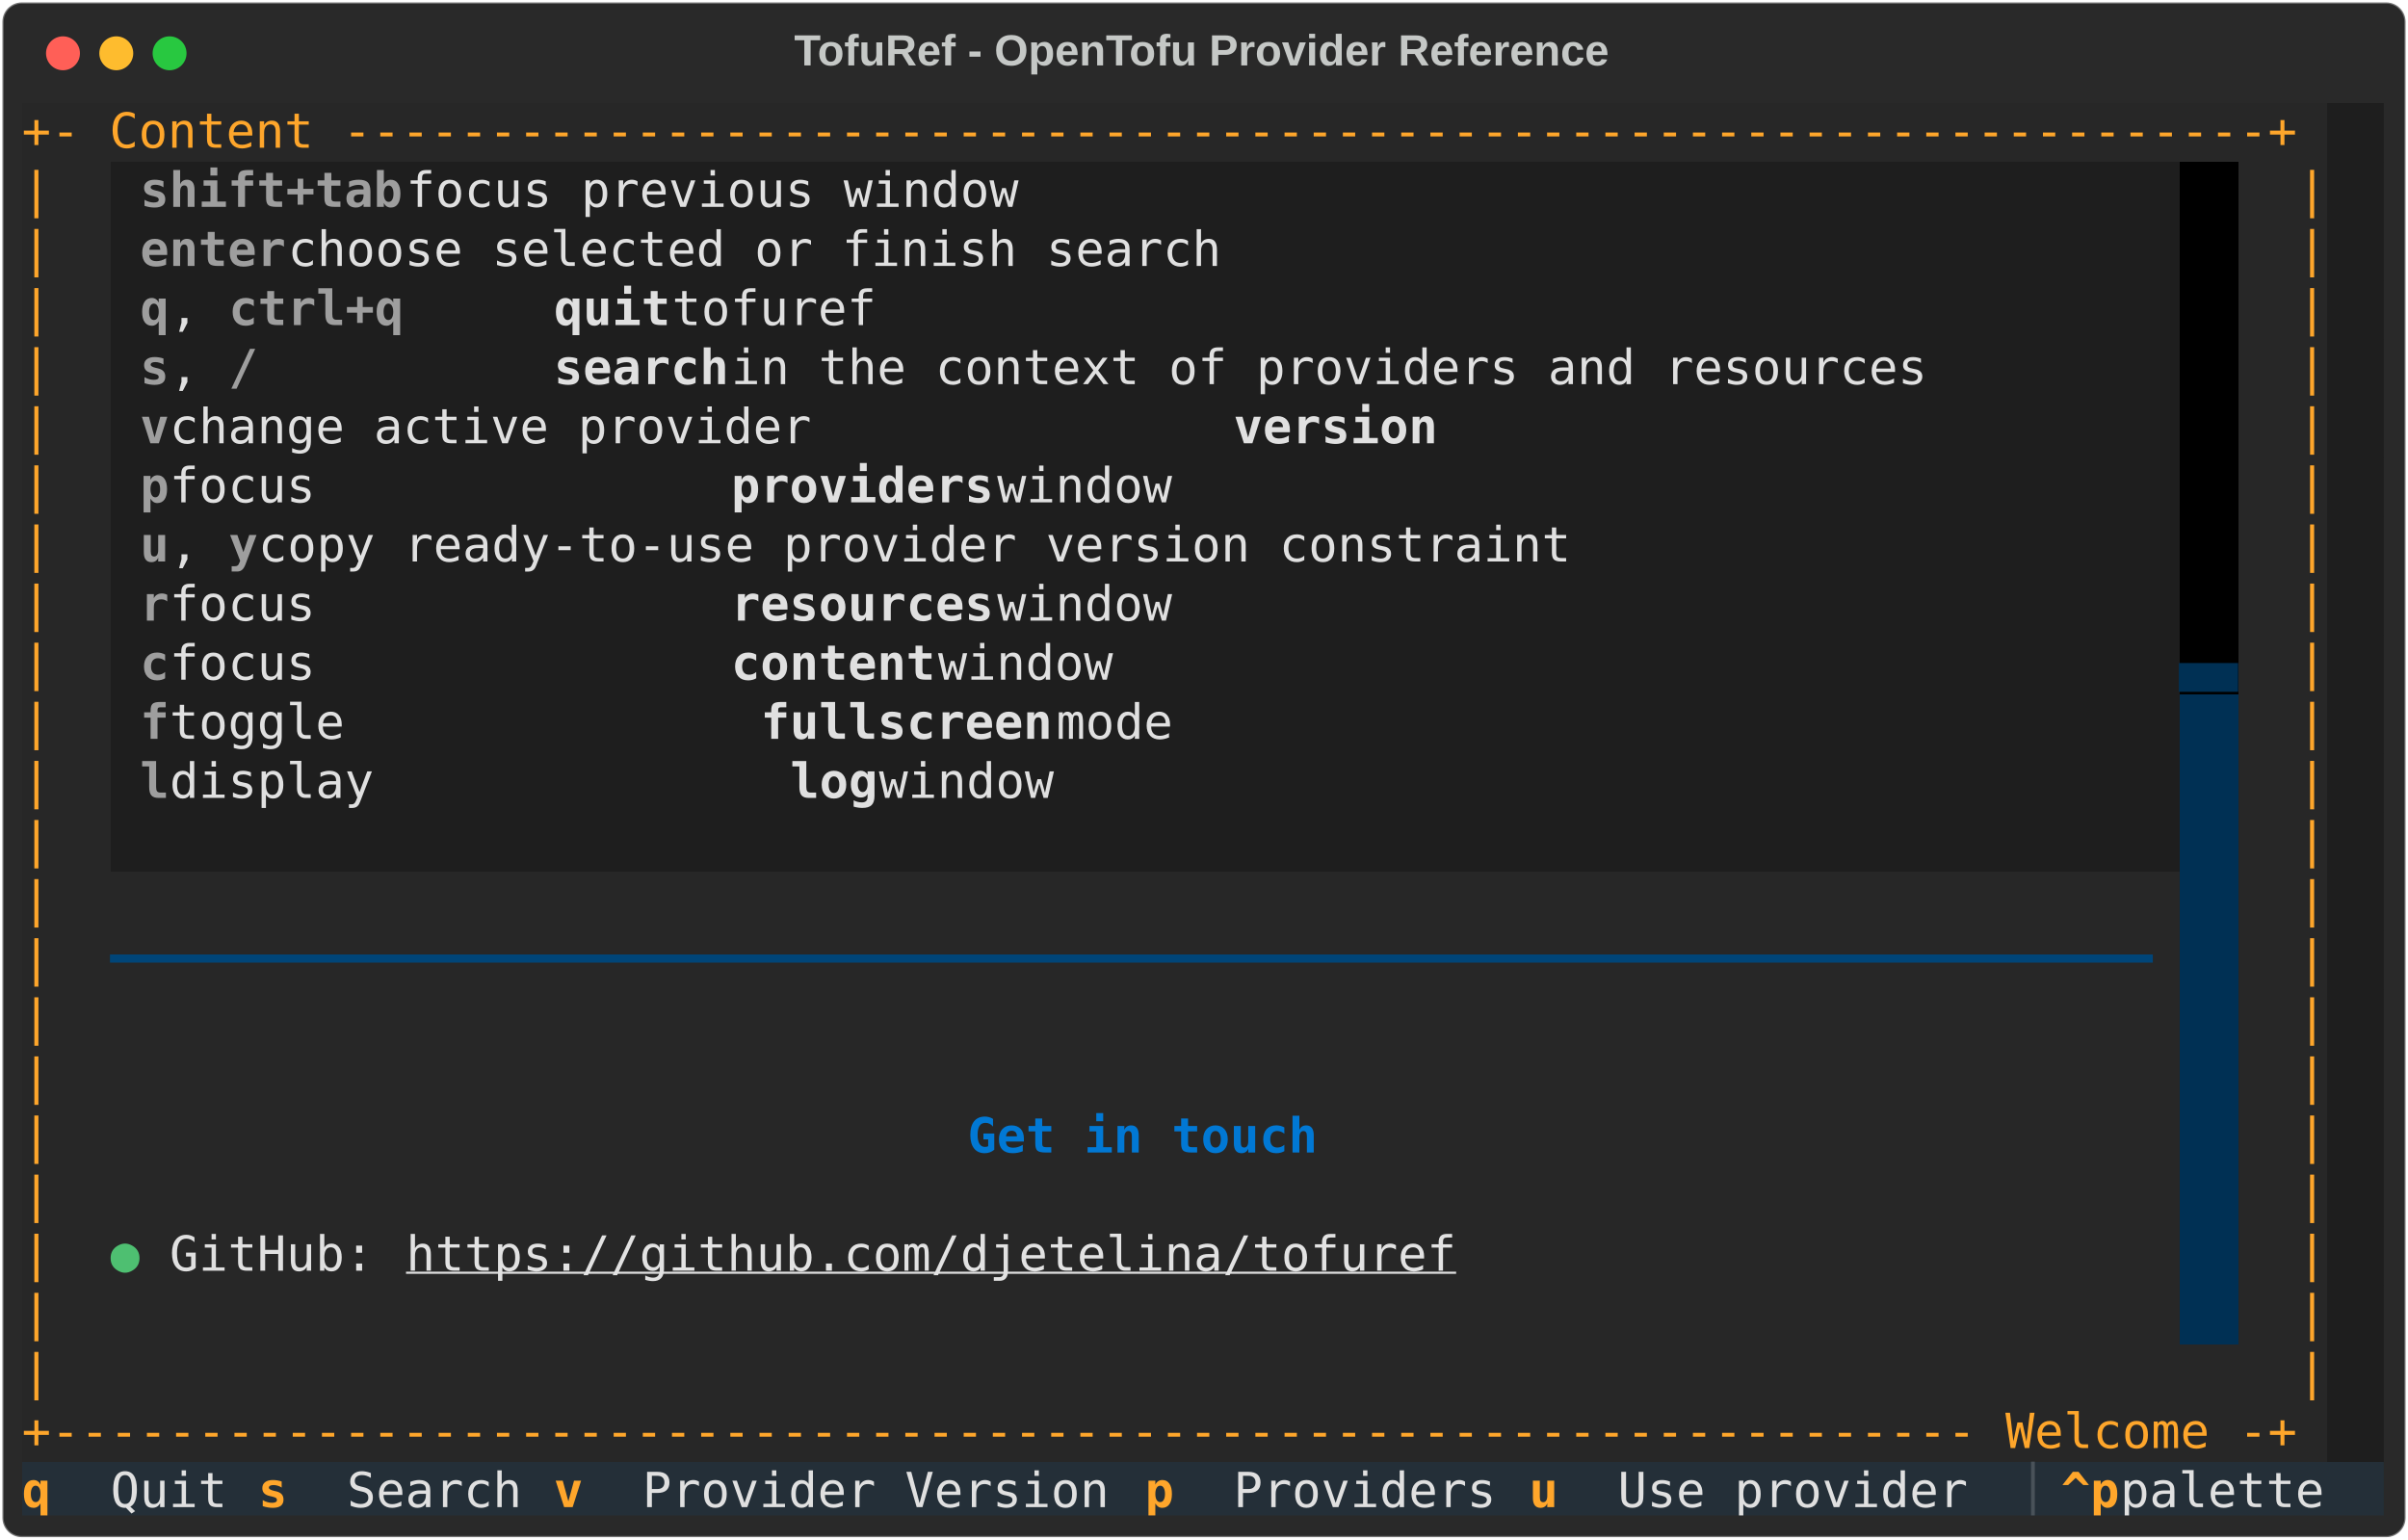
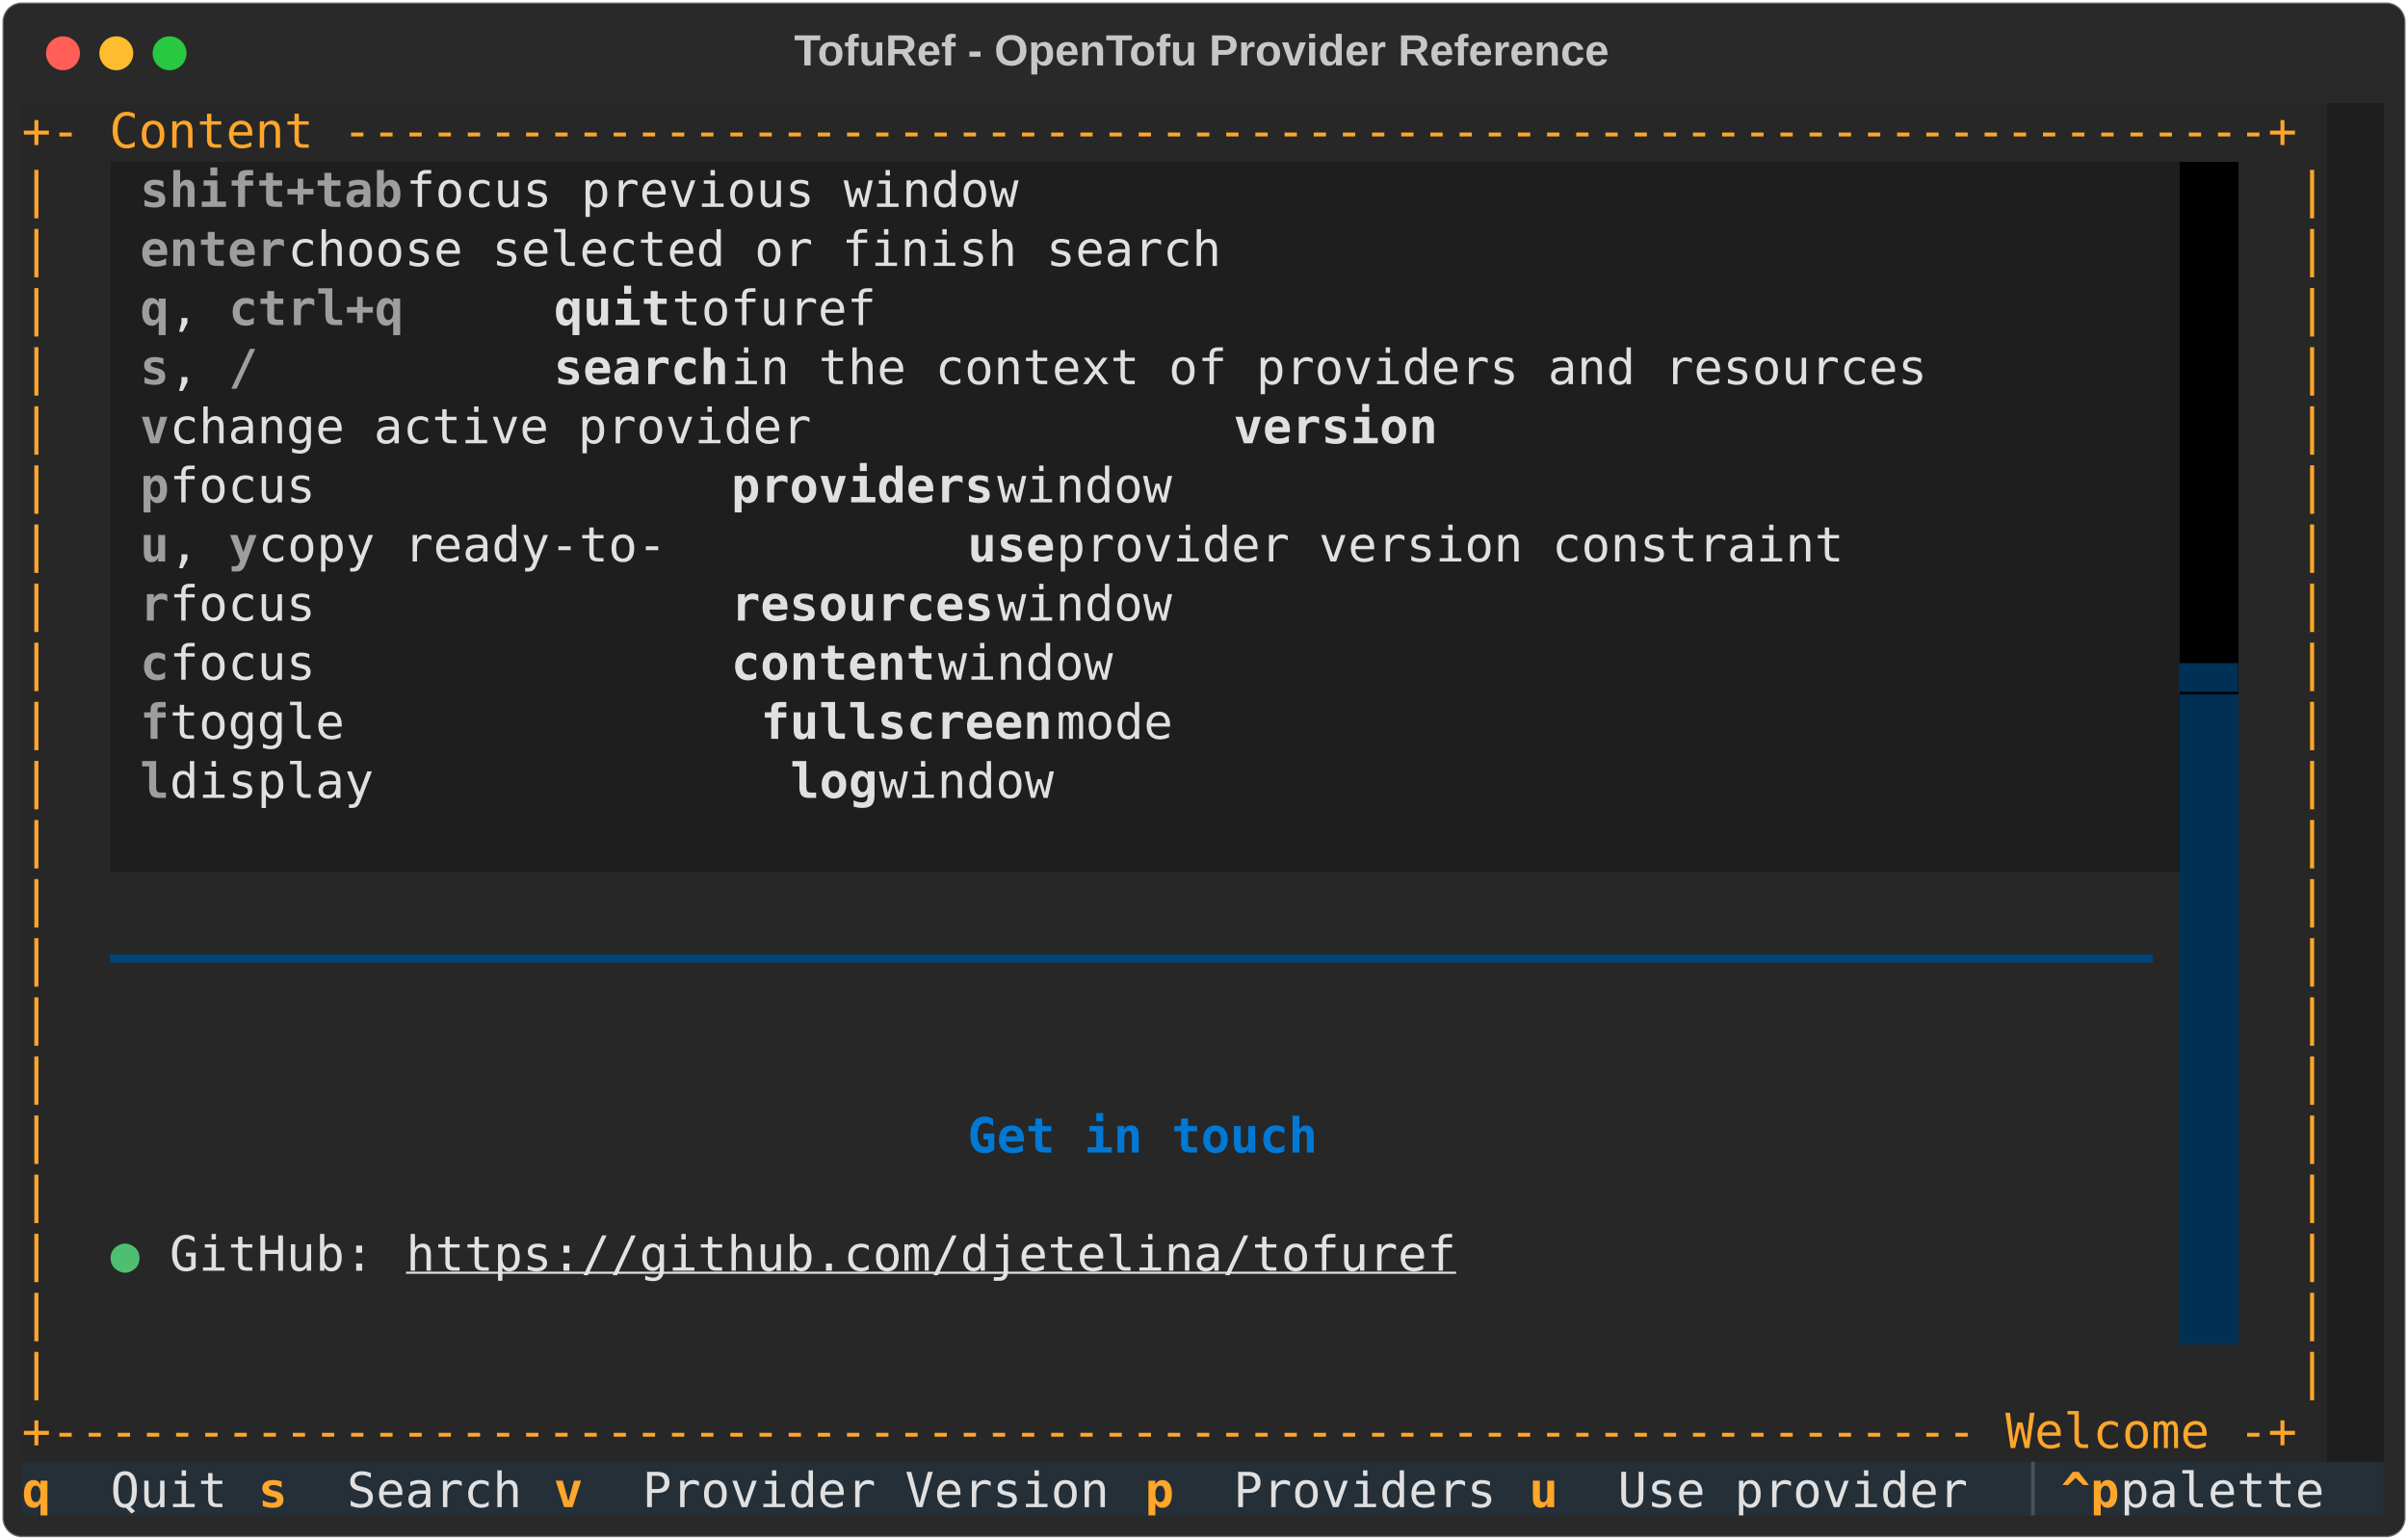
<svg xmlns="http://www.w3.org/2000/svg" class="rich-terminal" viewBox="0 0 994 635.6">
  <style>

    @font-face {
        font-family: "Fira Code";
        src: local("FiraCode-Regular"),
                url("https://cdnjs.cloudflare.com/ajax/libs/firacode/6.2.0/woff2/FiraCode-Regular.woff2") format("woff2"),
                url("https://cdnjs.cloudflare.com/ajax/libs/firacode/6.2.0/woff/FiraCode-Regular.woff") format("woff");
        font-style: normal;
        font-weight: 400;
    }
    @font-face {
        font-family: "Fira Code";
        src: local("FiraCode-Bold"),
                url("https://cdnjs.cloudflare.com/ajax/libs/firacode/6.2.0/woff2/FiraCode-Bold.woff2") format("woff2"),
                url("https://cdnjs.cloudflare.com/ajax/libs/firacode/6.2.0/woff/FiraCode-Bold.woff") format("woff");
        font-style: bold;
        font-weight: 700;
    }

    .terminal-matrix {
        font-family: Fira Code, monospace;
        font-size: 20px;
        line-height: 24.4px;
        font-variant-east-asian: full-width;
    }

    .terminal-title {
        font-size: 18px;
        font-weight: bold;
        font-family: arial;
    }

    .terminal-r1 { fill: #fea62b }
.terminal-r2 { fill: #e0e0e0 }
.terminal-r3 { fill: #c5c8c6 }
.terminal-r4 { fill: #9e9e9e;font-weight: bold }
.terminal-r5 { fill: #e0e0e0;font-weight: bold }
.terminal-r6 { fill: #003054 }
.terminal-r7 { fill: #272727 }
.terminal-r8 { fill: #004578 }
.terminal-r9 { fill: #0178d4;font-weight: bold }
.terminal-r10 { fill: #4ebf71;font-weight: bold }
.terminal-r11 { fill: #e2e2e2;text-decoration: underline; }
.terminal-r12 { fill: #ffa62b;font-weight: bold }
.terminal-r13 { fill: #495259 }
    </style>
  <defs>
    <clipPath id="terminal-clip-terminal">
      <rect x="0" y="0" width="975.0" height="584.6" />
    </clipPath>
    <clipPath id="terminal-line-0">
      <rect x="0" y="1.5" width="976" height="24.65" />
    </clipPath>
    <clipPath id="terminal-line-1">
      <rect x="0" y="25.9" width="976" height="24.65" />
    </clipPath>
    <clipPath id="terminal-line-2">
      <rect x="0" y="50.3" width="976" height="24.65" />
    </clipPath>
    <clipPath id="terminal-line-3">
      <rect x="0" y="74.7" width="976" height="24.65" />
    </clipPath>
    <clipPath id="terminal-line-4">
      <rect x="0" y="99.1" width="976" height="24.65" />
    </clipPath>
    <clipPath id="terminal-line-5">
      <rect x="0" y="123.5" width="976" height="24.65" />
    </clipPath>
    <clipPath id="terminal-line-6">
      <rect x="0" y="147.9" width="976" height="24.65" />
    </clipPath>
    <clipPath id="terminal-line-7">
      <rect x="0" y="172.3" width="976" height="24.65" />
    </clipPath>
    <clipPath id="terminal-line-8">
      <rect x="0" y="196.7" width="976" height="24.65" />
    </clipPath>
    <clipPath id="terminal-line-9">
      <rect x="0" y="221.1" width="976" height="24.65" />
    </clipPath>
    <clipPath id="terminal-line-10">
      <rect x="0" y="245.5" width="976" height="24.65" />
    </clipPath>
    <clipPath id="terminal-line-11">
      <rect x="0" y="269.9" width="976" height="24.65" />
    </clipPath>
    <clipPath id="terminal-line-12">
      <rect x="0" y="294.3" width="976" height="24.65" />
    </clipPath>
    <clipPath id="terminal-line-13">
      <rect x="0" y="318.7" width="976" height="24.65" />
    </clipPath>
    <clipPath id="terminal-line-14">
      <rect x="0" y="343.1" width="976" height="24.65" />
    </clipPath>
    <clipPath id="terminal-line-15">
      <rect x="0" y="367.5" width="976" height="24.65" />
    </clipPath>
    <clipPath id="terminal-line-16">
      <rect x="0" y="391.9" width="976" height="24.65" />
    </clipPath>
    <clipPath id="terminal-line-17">
      <rect x="0" y="416.3" width="976" height="24.65" />
    </clipPath>
    <clipPath id="terminal-line-18">
      <rect x="0" y="440.7" width="976" height="24.65" />
    </clipPath>
    <clipPath id="terminal-line-19">
      <rect x="0" y="465.1" width="976" height="24.65" />
    </clipPath>
    <clipPath id="terminal-line-20">
      <rect x="0" y="489.5" width="976" height="24.65" />
    </clipPath>
    <clipPath id="terminal-line-21">
      <rect x="0" y="513.9" width="976" height="24.65" />
    </clipPath>
    <clipPath id="terminal-line-22">
      <rect x="0" y="538.3" width="976" height="24.65" />
    </clipPath>
  </defs>
  <rect fill="#292929" stroke="rgba(255,255,255,0.35)" stroke-width="1" x="1" y="1" width="992" height="633.6" rx="8" />
  <text class="terminal-title" fill="#c5c8c6" text-anchor="middle" x="496" y="27">TofuRef - OpenTofu Provider Reference</text>
  <g transform="translate(26,22)">
    <circle cx="0" cy="0" r="7" fill="#ff5f57" />
    <circle cx="22" cy="0" r="7" fill="#febc2e" />
    <circle cx="44" cy="0" r="7" fill="#28c840" />
  </g>
  <g transform="translate(9, 41)" clip-path="url(#terminal-clip-terminal)">
    <rect fill="#272727" x="0" y="1.5" width="951.6" height="24.65" shape-rendering="crispEdges" />
    <rect fill="#1e1e1e" x="951.6" y="1.5" width="24.4" height="24.65" shape-rendering="crispEdges" />
    <rect fill="#272727" x="0" y="25.9" width="12.2" height="24.65" shape-rendering="crispEdges" />
    <rect fill="#272727" x="12.2" y="25.9" width="24.4" height="24.65" shape-rendering="crispEdges" />
    <rect fill="#1e1e1e" x="36.6" y="25.9" width="12.2" height="24.65" shape-rendering="crispEdges" />
    <rect fill="#1e1e1e" x="48.8" y="25.9" width="109.8" height="24.65" shape-rendering="crispEdges" />
    <rect fill="#1e1e1e" x="158.6" y="25.9" width="732" height="24.65" shape-rendering="crispEdges" />
    <rect fill="#000000" x="890.6" y="25.9" width="24.4" height="24.65" shape-rendering="crispEdges" />
    <rect fill="#272727" x="915" y="25.9" width="24.4" height="24.65" shape-rendering="crispEdges" />
    <rect fill="#272727" x="939.4" y="25.9" width="12.2" height="24.65" shape-rendering="crispEdges" />
    <rect fill="#1e1e1e" x="951.6" y="25.9" width="24.4" height="24.65" shape-rendering="crispEdges" />
    <rect fill="#272727" x="0" y="50.3" width="12.2" height="24.65" shape-rendering="crispEdges" />
    <rect fill="#272727" x="12.2" y="50.3" width="24.4" height="24.65" shape-rendering="crispEdges" />
    <rect fill="#1e1e1e" x="36.6" y="50.3" width="12.2" height="24.65" shape-rendering="crispEdges" />
    <rect fill="#1e1e1e" x="48.8" y="50.3" width="61" height="24.65" shape-rendering="crispEdges" />
    <rect fill="#1e1e1e" x="109.8" y="50.3" width="780.8" height="24.65" shape-rendering="crispEdges" />
    <rect fill="#000000" x="890.6" y="50.3" width="24.4" height="24.65" shape-rendering="crispEdges" />
    <rect fill="#272727" x="915" y="50.3" width="24.4" height="24.65" shape-rendering="crispEdges" />
    <rect fill="#272727" x="939.4" y="50.3" width="12.2" height="24.65" shape-rendering="crispEdges" />
    <rect fill="#1e1e1e" x="951.6" y="50.3" width="24.4" height="24.65" shape-rendering="crispEdges" />
    <rect fill="#272727" x="0" y="74.7" width="12.2" height="24.65" shape-rendering="crispEdges" />
    <rect fill="#272727" x="12.2" y="74.7" width="24.4" height="24.65" shape-rendering="crispEdges" />
    <rect fill="#1e1e1e" x="36.6" y="74.7" width="12.2" height="24.65" shape-rendering="crispEdges" />
    <rect fill="#1e1e1e" x="48.8" y="74.7" width="12.2" height="24.65" shape-rendering="crispEdges" />
    <rect fill="#1e1e1e" x="61" y="74.7" width="24.4" height="24.65" shape-rendering="crispEdges" />
    <rect fill="#1e1e1e" x="85.4" y="74.7" width="73.2" height="24.65" shape-rendering="crispEdges" />
    <rect fill="#1e1e1e" x="158.6" y="74.7" width="61" height="24.65" shape-rendering="crispEdges" />
    <rect fill="#1e1e1e" x="219.6" y="74.7" width="48.8" height="24.65" shape-rendering="crispEdges" />
    <rect fill="#1e1e1e" x="268.4" y="74.7" width="622.2" height="24.65" shape-rendering="crispEdges" />
    <rect fill="#000000" x="890.6" y="74.7" width="24.4" height="24.65" shape-rendering="crispEdges" />
    <rect fill="#272727" x="915" y="74.7" width="24.4" height="24.65" shape-rendering="crispEdges" />
    <rect fill="#272727" x="939.4" y="74.7" width="12.2" height="24.65" shape-rendering="crispEdges" />
    <rect fill="#1e1e1e" x="951.6" y="74.7" width="24.4" height="24.65" shape-rendering="crispEdges" />
    <rect fill="#272727" x="0" y="99.1" width="12.2" height="24.65" shape-rendering="crispEdges" />
    <rect fill="#272727" x="12.2" y="99.1" width="24.4" height="24.65" shape-rendering="crispEdges" />
    <rect fill="#1e1e1e" x="36.6" y="99.1" width="12.2" height="24.65" shape-rendering="crispEdges" />
    <rect fill="#1e1e1e" x="48.8" y="99.1" width="12.2" height="24.65" shape-rendering="crispEdges" />
    <rect fill="#1e1e1e" x="61" y="99.1" width="24.4" height="24.65" shape-rendering="crispEdges" />
    <rect fill="#1e1e1e" x="85.4" y="99.1" width="12.2" height="24.65" shape-rendering="crispEdges" />
    <rect fill="#1e1e1e" x="97.6" y="99.1" width="122" height="24.65" shape-rendering="crispEdges" />
    <rect fill="#1e1e1e" x="219.6" y="99.1" width="73.2" height="24.65" shape-rendering="crispEdges" />
    <rect fill="#1e1e1e" x="292.8" y="99.1" width="597.8" height="24.65" shape-rendering="crispEdges" />
    <rect fill="#000000" x="890.6" y="99.1" width="24.4" height="24.65" shape-rendering="crispEdges" />
    <rect fill="#272727" x="915" y="99.1" width="24.4" height="24.65" shape-rendering="crispEdges" />
    <rect fill="#272727" x="939.4" y="99.1" width="12.2" height="24.65" shape-rendering="crispEdges" />
    <rect fill="#1e1e1e" x="951.6" y="99.1" width="24.4" height="24.65" shape-rendering="crispEdges" />
    <rect fill="#272727" x="0" y="123.5" width="12.2" height="24.65" shape-rendering="crispEdges" />
    <rect fill="#272727" x="12.2" y="123.5" width="24.4" height="24.65" shape-rendering="crispEdges" />
    <rect fill="#1e1e1e" x="36.6" y="123.5" width="12.2" height="24.65" shape-rendering="crispEdges" />
    <rect fill="#1e1e1e" x="48.8" y="123.5" width="12.2" height="24.65" shape-rendering="crispEdges" />
    <rect fill="#1e1e1e" x="61" y="123.5" width="439.2" height="24.65" shape-rendering="crispEdges" />
    <rect fill="#1e1e1e" x="500.2" y="123.5" width="85.4" height="24.65" shape-rendering="crispEdges" />
    <rect fill="#1e1e1e" x="585.6" y="123.5" width="305" height="24.65" shape-rendering="crispEdges" />
    <rect fill="#000000" x="890.6" y="123.5" width="24.4" height="24.65" shape-rendering="crispEdges" />
    <rect fill="#272727" x="915" y="123.5" width="24.4" height="24.65" shape-rendering="crispEdges" />
    <rect fill="#272727" x="939.4" y="123.5" width="12.2" height="24.65" shape-rendering="crispEdges" />
    <rect fill="#1e1e1e" x="951.6" y="123.5" width="24.4" height="24.65" shape-rendering="crispEdges" />
    <rect fill="#272727" x="0" y="147.9" width="12.2" height="24.65" shape-rendering="crispEdges" />
    <rect fill="#272727" x="12.2" y="147.9" width="24.4" height="24.65" shape-rendering="crispEdges" />
    <rect fill="#1e1e1e" x="36.6" y="147.9" width="12.2" height="24.65" shape-rendering="crispEdges" />
    <rect fill="#1e1e1e" x="48.8" y="147.9" width="12.2" height="24.65" shape-rendering="crispEdges" />
    <rect fill="#1e1e1e" x="61" y="147.9" width="231.8" height="24.65" shape-rendering="crispEdges" />
    <rect fill="#1e1e1e" x="292.8" y="147.9" width="109.8" height="24.65" shape-rendering="crispEdges" />
    <rect fill="#1e1e1e" x="402.6" y="147.9" width="488" height="24.65" shape-rendering="crispEdges" />
    <rect fill="#000000" x="890.6" y="147.9" width="24.4" height="24.65" shape-rendering="crispEdges" />
    <rect fill="#272727" x="915" y="147.9" width="24.4" height="24.65" shape-rendering="crispEdges" />
    <rect fill="#272727" x="939.4" y="147.9" width="12.2" height="24.65" shape-rendering="crispEdges" />
    <rect fill="#1e1e1e" x="951.6" y="147.9" width="24.4" height="24.65" shape-rendering="crispEdges" />
    <rect fill="#272727" x="0" y="172.3" width="12.2" height="24.65" shape-rendering="crispEdges" />
    <rect fill="#272727" x="12.2" y="172.3" width="24.4" height="24.65" shape-rendering="crispEdges" />
    <rect fill="#1e1e1e" x="36.6" y="172.3" width="12.2" height="24.65" shape-rendering="crispEdges" />
    <rect fill="#1e1e1e" x="48.8" y="172.3" width="12.2" height="24.65" shape-rendering="crispEdges" />
    <rect fill="#1e1e1e" x="61" y="172.3" width="24.4" height="24.65" shape-rendering="crispEdges" />
    <rect fill="#1e1e1e" x="85.4" y="172.3" width="12.2" height="24.65" shape-rendering="crispEdges" />
-     <rect fill="#1e1e1e" x="97.6" y="172.3" width="793" height="24.65" shape-rendering="crispEdges" />
+     <rect fill="#1e1e1e" x="97.6" y="172.3" width="292.8" height="24.65" shape-rendering="crispEdges" />
+     <rect fill="#1e1e1e" x="390.4" y="172.3" width="36.6" height="24.65" shape-rendering="crispEdges" />
+     <rect fill="#1e1e1e" x="427" y="172.3" width="463.6" height="24.65" shape-rendering="crispEdges" />
    <rect fill="#000000" x="890.6" y="172.3" width="24.4" height="24.65" shape-rendering="crispEdges" />
    <rect fill="#272727" x="915" y="172.3" width="24.4" height="24.65" shape-rendering="crispEdges" />
    <rect fill="#272727" x="939.4" y="172.3" width="12.2" height="24.65" shape-rendering="crispEdges" />
    <rect fill="#1e1e1e" x="951.6" y="172.3" width="24.4" height="24.65" shape-rendering="crispEdges" />
    <rect fill="#272727" x="0" y="196.7" width="12.2" height="24.65" shape-rendering="crispEdges" />
    <rect fill="#272727" x="12.2" y="196.7" width="24.4" height="24.65" shape-rendering="crispEdges" />
    <rect fill="#1e1e1e" x="36.6" y="196.7" width="12.2" height="24.65" shape-rendering="crispEdges" />
    <rect fill="#1e1e1e" x="48.8" y="196.7" width="12.2" height="24.65" shape-rendering="crispEdges" />
    <rect fill="#1e1e1e" x="61" y="196.7" width="231.8" height="24.65" shape-rendering="crispEdges" />
    <rect fill="#1e1e1e" x="292.8" y="196.7" width="109.8" height="24.65" shape-rendering="crispEdges" />
    <rect fill="#1e1e1e" x="402.6" y="196.7" width="488" height="24.65" shape-rendering="crispEdges" />
    <rect fill="#000000" x="890.6" y="196.7" width="24.4" height="24.65" shape-rendering="crispEdges" />
    <rect fill="#272727" x="915" y="196.7" width="24.4" height="24.65" shape-rendering="crispEdges" />
    <rect fill="#272727" x="939.4" y="196.7" width="12.2" height="24.65" shape-rendering="crispEdges" />
    <rect fill="#1e1e1e" x="951.6" y="196.7" width="24.4" height="24.65" shape-rendering="crispEdges" />
    <rect fill="#272727" x="0" y="221.1" width="12.2" height="24.65" shape-rendering="crispEdges" />
    <rect fill="#272727" x="12.2" y="221.1" width="24.4" height="24.65" shape-rendering="crispEdges" />
    <rect fill="#1e1e1e" x="36.6" y="221.1" width="12.2" height="24.65" shape-rendering="crispEdges" />
    <rect fill="#1e1e1e" x="48.8" y="221.1" width="12.2" height="24.65" shape-rendering="crispEdges" />
    <rect fill="#1e1e1e" x="61" y="221.1" width="231.8" height="24.65" shape-rendering="crispEdges" />
    <rect fill="#1e1e1e" x="292.8" y="221.1" width="85.4" height="24.65" shape-rendering="crispEdges" />
    <rect fill="#1e1e1e" x="378.2" y="221.1" width="512.4" height="24.65" shape-rendering="crispEdges" />
    <rect fill="#000000" x="890.6" y="221.1" width="24.4" height="24.65" shape-rendering="crispEdges" />
    <rect fill="#272727" x="915" y="221.1" width="24.4" height="24.65" shape-rendering="crispEdges" />
    <rect fill="#272727" x="939.4" y="221.1" width="12.2" height="24.65" shape-rendering="crispEdges" />
    <rect fill="#1e1e1e" x="951.6" y="221.1" width="24.4" height="24.65" shape-rendering="crispEdges" />
    <rect fill="#272727" x="0" y="245.5" width="12.2" height="24.65" shape-rendering="crispEdges" />
    <rect fill="#272727" x="12.2" y="245.5" width="24.4" height="24.65" shape-rendering="crispEdges" />
    <rect fill="#1e1e1e" x="36.6" y="245.5" width="12.2" height="24.65" shape-rendering="crispEdges" />
    <rect fill="#1e1e1e" x="48.8" y="245.5" width="12.2" height="24.65" shape-rendering="crispEdges" />
    <rect fill="#1e1e1e" x="61" y="245.5" width="244" height="24.65" shape-rendering="crispEdges" />
    <rect fill="#1e1e1e" x="305" y="245.5" width="122" height="24.65" shape-rendering="crispEdges" />
    <rect fill="#1e1e1e" x="427" y="245.5" width="463.6" height="24.65" shape-rendering="crispEdges" />
    <rect fill="#003054" x="890.6" y="245.5" width="24.4" height="24.65" shape-rendering="crispEdges" />
    <rect fill="#272727" x="915" y="245.5" width="24.4" height="24.65" shape-rendering="crispEdges" />
    <rect fill="#272727" x="939.4" y="245.5" width="12.2" height="24.65" shape-rendering="crispEdges" />
    <rect fill="#1e1e1e" x="951.6" y="245.5" width="24.4" height="24.65" shape-rendering="crispEdges" />
    <rect fill="#272727" x="0" y="269.9" width="12.2" height="24.65" shape-rendering="crispEdges" />
    <rect fill="#272727" x="12.2" y="269.9" width="24.4" height="24.65" shape-rendering="crispEdges" />
    <rect fill="#1e1e1e" x="36.6" y="269.9" width="12.2" height="24.65" shape-rendering="crispEdges" />
    <rect fill="#1e1e1e" x="48.8" y="269.9" width="12.2" height="24.65" shape-rendering="crispEdges" />
    <rect fill="#1e1e1e" x="61" y="269.9" width="256.2" height="24.65" shape-rendering="crispEdges" />
    <rect fill="#1e1e1e" x="317.2" y="269.9" width="36.6" height="24.65" shape-rendering="crispEdges" />
    <rect fill="#1e1e1e" x="353.8" y="269.9" width="536.8" height="24.65" shape-rendering="crispEdges" />
    <rect fill="#003054" x="890.6" y="269.9" width="24.4" height="24.65" shape-rendering="crispEdges" />
    <rect fill="#272727" x="915" y="269.9" width="24.4" height="24.65" shape-rendering="crispEdges" />
    <rect fill="#272727" x="939.4" y="269.9" width="12.2" height="24.65" shape-rendering="crispEdges" />
    <rect fill="#1e1e1e" x="951.6" y="269.9" width="24.4" height="24.65" shape-rendering="crispEdges" />
    <rect fill="#272727" x="0" y="294.3" width="12.2" height="24.65" shape-rendering="crispEdges" />
    <rect fill="#272727" x="12.2" y="294.3" width="24.4" height="24.65" shape-rendering="crispEdges" />
    <rect fill="#1e1e1e" x="36.6" y="294.3" width="854" height="24.65" shape-rendering="crispEdges" />
    <rect fill="#003054" x="890.6" y="294.3" width="24.4" height="24.65" shape-rendering="crispEdges" />
    <rect fill="#272727" x="915" y="294.3" width="24.4" height="24.65" shape-rendering="crispEdges" />
    <rect fill="#272727" x="939.4" y="294.3" width="12.2" height="24.65" shape-rendering="crispEdges" />
    <rect fill="#1e1e1e" x="951.6" y="294.3" width="24.4" height="24.65" shape-rendering="crispEdges" />
    <rect fill="#272727" x="0" y="318.7" width="12.2" height="24.65" shape-rendering="crispEdges" />
    <rect fill="#272727" x="12.2" y="318.7" width="878.4" height="24.65" shape-rendering="crispEdges" />
    <rect fill="#003054" x="890.6" y="318.7" width="24.4" height="24.65" shape-rendering="crispEdges" />
    <rect fill="#272727" x="915" y="318.7" width="24.4" height="24.65" shape-rendering="crispEdges" />
    <rect fill="#272727" x="939.4" y="318.7" width="12.2" height="24.65" shape-rendering="crispEdges" />
    <rect fill="#1e1e1e" x="951.6" y="318.7" width="24.4" height="24.65" shape-rendering="crispEdges" />
    <rect fill="#272727" x="0" y="343.1" width="12.2" height="24.65" shape-rendering="crispEdges" />
    <rect fill="#272727" x="12.2" y="343.1" width="24.4" height="24.65" shape-rendering="crispEdges" />
    <rect fill="#272727" x="36.6" y="343.1" width="854" height="24.65" shape-rendering="crispEdges" />
    <rect fill="#003054" x="890.6" y="343.1" width="24.4" height="24.65" shape-rendering="crispEdges" />
    <rect fill="#272727" x="915" y="343.1" width="24.4" height="24.65" shape-rendering="crispEdges" />
    <rect fill="#272727" x="939.4" y="343.1" width="12.2" height="24.65" shape-rendering="crispEdges" />
    <rect fill="#1e1e1e" x="951.6" y="343.1" width="24.4" height="24.65" shape-rendering="crispEdges" />
    <rect fill="#272727" x="0" y="367.5" width="12.2" height="24.65" shape-rendering="crispEdges" />
    <rect fill="#272727" x="12.2" y="367.5" width="24.4" height="24.65" shape-rendering="crispEdges" />
    <rect fill="#272727" x="36.6" y="367.5" width="854" height="24.65" shape-rendering="crispEdges" />
    <rect fill="#003054" x="890.6" y="367.5" width="24.4" height="24.65" shape-rendering="crispEdges" />
    <rect fill="#272727" x="915" y="367.5" width="24.4" height="24.65" shape-rendering="crispEdges" />
    <rect fill="#272727" x="939.4" y="367.5" width="12.2" height="24.65" shape-rendering="crispEdges" />
    <rect fill="#1e1e1e" x="951.6" y="367.5" width="24.4" height="24.65" shape-rendering="crispEdges" />
    <rect fill="#272727" x="0" y="391.9" width="12.2" height="24.65" shape-rendering="crispEdges" />
    <rect fill="#272727" x="12.2" y="391.9" width="24.4" height="24.65" shape-rendering="crispEdges" />
    <rect fill="#272727" x="36.6" y="391.9" width="854" height="24.65" shape-rendering="crispEdges" />
    <rect fill="#003054" x="890.6" y="391.9" width="24.4" height="24.65" shape-rendering="crispEdges" />
    <rect fill="#272727" x="915" y="391.9" width="24.4" height="24.65" shape-rendering="crispEdges" />
    <rect fill="#272727" x="939.4" y="391.9" width="12.2" height="24.65" shape-rendering="crispEdges" />
    <rect fill="#1e1e1e" x="951.6" y="391.9" width="24.4" height="24.65" shape-rendering="crispEdges" />
    <rect fill="#272727" x="0" y="416.3" width="12.2" height="24.65" shape-rendering="crispEdges" />
    <rect fill="#272727" x="12.2" y="416.3" width="24.4" height="24.65" shape-rendering="crispEdges" />
    <rect fill="#272727" x="36.6" y="416.3" width="353.8" height="24.65" shape-rendering="crispEdges" />
    <rect fill="#272727" x="390.4" y="416.3" width="146.4" height="24.65" shape-rendering="crispEdges" />
    <rect fill="#272727" x="536.8" y="416.3" width="353.8" height="24.65" shape-rendering="crispEdges" />
    <rect fill="#003054" x="890.6" y="416.3" width="24.4" height="24.65" shape-rendering="crispEdges" />
    <rect fill="#272727" x="915" y="416.3" width="24.4" height="24.65" shape-rendering="crispEdges" />
    <rect fill="#272727" x="939.4" y="416.3" width="12.2" height="24.65" shape-rendering="crispEdges" />
    <rect fill="#1e1e1e" x="951.6" y="416.3" width="24.4" height="24.65" shape-rendering="crispEdges" />
    <rect fill="#272727" x="0" y="440.7" width="12.2" height="24.65" shape-rendering="crispEdges" />
    <rect fill="#272727" x="12.2" y="440.7" width="24.4" height="24.65" shape-rendering="crispEdges" />
    <rect fill="#272727" x="36.6" y="440.7" width="854" height="24.65" shape-rendering="crispEdges" />
    <rect fill="#003054" x="890.6" y="440.7" width="24.4" height="24.65" shape-rendering="crispEdges" />
    <rect fill="#272727" x="915" y="440.7" width="24.4" height="24.65" shape-rendering="crispEdges" />
    <rect fill="#272727" x="939.4" y="440.7" width="12.2" height="24.65" shape-rendering="crispEdges" />
    <rect fill="#1e1e1e" x="951.6" y="440.7" width="24.4" height="24.65" shape-rendering="crispEdges" />
    <rect fill="#272727" x="0" y="465.1" width="12.2" height="24.65" shape-rendering="crispEdges" />
    <rect fill="#272727" x="12.2" y="465.1" width="24.4" height="24.65" shape-rendering="crispEdges" />
    <rect fill="#272727" x="36.6" y="465.1" width="24.4" height="24.65" shape-rendering="crispEdges" />
    <rect fill="#272727" x="61" y="465.1" width="97.6" height="24.65" shape-rendering="crispEdges" />
    <rect fill="#272727" x="158.6" y="465.1" width="439.2" height="24.65" shape-rendering="crispEdges" />
    <rect fill="#272727" x="597.8" y="465.1" width="292.8" height="24.65" shape-rendering="crispEdges" />
    <rect fill="#003054" x="890.6" y="465.1" width="24.4" height="24.65" shape-rendering="crispEdges" />
    <rect fill="#272727" x="915" y="465.1" width="24.4" height="24.65" shape-rendering="crispEdges" />
    <rect fill="#272727" x="939.4" y="465.1" width="12.2" height="24.65" shape-rendering="crispEdges" />
    <rect fill="#1e1e1e" x="951.6" y="465.1" width="24.4" height="24.65" shape-rendering="crispEdges" />
    <rect fill="#272727" x="0" y="489.5" width="12.2" height="24.65" shape-rendering="crispEdges" />
    <rect fill="#272727" x="12.2" y="489.5" width="24.4" height="24.65" shape-rendering="crispEdges" />
    <rect fill="#272727" x="36.6" y="489.5" width="854" height="24.65" shape-rendering="crispEdges" />
    <rect fill="#003054" x="890.6" y="489.5" width="24.4" height="24.65" shape-rendering="crispEdges" />
    <rect fill="#272727" x="915" y="489.5" width="24.4" height="24.65" shape-rendering="crispEdges" />
    <rect fill="#272727" x="939.4" y="489.5" width="12.2" height="24.65" shape-rendering="crispEdges" />
    <rect fill="#1e1e1e" x="951.6" y="489.5" width="24.4" height="24.65" shape-rendering="crispEdges" />
    <rect fill="#272727" x="0" y="513.9" width="12.2" height="24.65" shape-rendering="crispEdges" />
    <rect fill="#272727" x="12.2" y="513.9" width="927.2" height="24.65" shape-rendering="crispEdges" />
    <rect fill="#272727" x="939.4" y="513.9" width="12.2" height="24.65" shape-rendering="crispEdges" />
    <rect fill="#1e1e1e" x="951.6" y="513.9" width="24.4" height="24.65" shape-rendering="crispEdges" />
    <rect fill="#272727" x="0" y="538.3" width="951.6" height="24.65" shape-rendering="crispEdges" />
    <rect fill="#1e1e1e" x="951.6" y="538.3" width="24.4" height="24.65" shape-rendering="crispEdges" />
    <rect fill="#242f38" x="0" y="562.7" width="36.6" height="24.65" shape-rendering="crispEdges" />
    <rect fill="#242f38" x="36.6" y="562.7" width="61" height="24.65" shape-rendering="crispEdges" />
    <rect fill="#242f38" x="97.6" y="562.7" width="36.6" height="24.65" shape-rendering="crispEdges" />
    <rect fill="#242f38" x="134.2" y="562.7" width="85.4" height="24.65" shape-rendering="crispEdges" />
    <rect fill="#242f38" x="219.6" y="562.7" width="36.6" height="24.65" shape-rendering="crispEdges" />
    <rect fill="#242f38" x="256.2" y="562.7" width="207.4" height="24.65" shape-rendering="crispEdges" />
    <rect fill="#242f38" x="463.6" y="562.7" width="36.6" height="24.65" shape-rendering="crispEdges" />
    <rect fill="#242f38" x="500.2" y="562.7" width="122" height="24.65" shape-rendering="crispEdges" />
    <rect fill="#242f38" x="622.2" y="562.7" width="36.6" height="24.65" shape-rendering="crispEdges" />
    <rect fill="#242f38" x="658.8" y="562.7" width="158.6" height="24.65" shape-rendering="crispEdges" />
    <rect fill="#242f38" x="817.4" y="562.7" width="12.2" height="24.65" shape-rendering="crispEdges" />
    <rect fill="#242f38" x="829.6" y="562.7" width="12.2" height="24.65" shape-rendering="crispEdges" />
    <rect fill="#242f38" x="841.8" y="562.7" width="24.4" height="24.65" shape-rendering="crispEdges" />
    <rect fill="#242f38" x="866.2" y="562.7" width="97.6" height="24.65" shape-rendering="crispEdges" />
    <rect fill="#242f38" x="963.8" y="562.7" width="12.2" height="24.65" shape-rendering="crispEdges" />
    <g class="terminal-matrix">
      <text class="terminal-r1" x="0" y="20" textLength="951.6" clip-path="url(#terminal-line-0)">+- Content ------------------------------------------------------------------+</text>
      <text class="terminal-r3" x="976" y="20" textLength="12.2" clip-path="url(#terminal-line-0)">
</text>
      <text class="terminal-r1" x="0" y="44.4" textLength="12.2" clip-path="url(#terminal-line-1)">|</text>
      <text class="terminal-r4" x="48.8" y="44.4" textLength="109.8" clip-path="url(#terminal-line-1)">shift+tab</text>
      <text class="terminal-r2" x="158.6" y="44.4" textLength="732" clip-path="url(#terminal-line-1)">     focus previous window                                  </text>
      <text class="terminal-r1" x="939.4" y="44.4" textLength="12.2" clip-path="url(#terminal-line-1)">|</text>
      <text class="terminal-r3" x="976" y="44.4" textLength="12.2" clip-path="url(#terminal-line-1)">
</text>
      <text class="terminal-r1" x="0" y="68.8" textLength="12.2" clip-path="url(#terminal-line-2)">|</text>
      <text class="terminal-r4" x="48.8" y="68.8" textLength="61" clip-path="url(#terminal-line-2)">enter</text>
      <text class="terminal-r2" x="109.8" y="68.8" textLength="780.8" clip-path="url(#terminal-line-2)">         choose selected or finish search                       </text>
      <text class="terminal-r1" x="939.4" y="68.8" textLength="12.2" clip-path="url(#terminal-line-2)">|</text>
      <text class="terminal-r3" x="976" y="68.8" textLength="12.2" clip-path="url(#terminal-line-2)">
</text>
      <text class="terminal-r1" x="0" y="93.2" textLength="12.2" clip-path="url(#terminal-line-3)">|</text>
      <text class="terminal-r4" x="48.8" y="93.2" textLength="12.2" clip-path="url(#terminal-line-3)">q</text>
      <text class="terminal-r2" x="61" y="93.2" textLength="24.4" clip-path="url(#terminal-line-3)">, </text>
      <text class="terminal-r4" x="85.4" y="93.2" textLength="73.2" clip-path="url(#terminal-line-3)">ctrl+q</text>
      <text class="terminal-r5" x="219.6" y="93.2" textLength="48.8" clip-path="url(#terminal-line-3)">quit</text>
      <text class="terminal-r2" x="268.4" y="93.2" textLength="622.2" clip-path="url(#terminal-line-3)"> tofuref                                           </text>
      <text class="terminal-r1" x="939.4" y="93.2" textLength="12.2" clip-path="url(#terminal-line-3)">|</text>
      <text class="terminal-r3" x="976" y="93.2" textLength="12.2" clip-path="url(#terminal-line-3)">
</text>
      <text class="terminal-r1" x="0" y="117.6" textLength="12.2" clip-path="url(#terminal-line-4)">|</text>
      <text class="terminal-r4" x="48.8" y="117.6" textLength="12.2" clip-path="url(#terminal-line-4)">s</text>
      <text class="terminal-r2" x="61" y="117.6" textLength="24.4" clip-path="url(#terminal-line-4)">, </text>
      <text class="terminal-r4" x="85.4" y="117.6" textLength="12.2" clip-path="url(#terminal-line-4)">/</text>
      <text class="terminal-r5" x="219.6" y="117.6" textLength="73.2" clip-path="url(#terminal-line-4)">search</text>
      <text class="terminal-r2" x="292.8" y="117.6" textLength="597.8" clip-path="url(#terminal-line-4)"> in the context of providers and resources       </text>
      <text class="terminal-r1" x="939.4" y="117.6" textLength="12.2" clip-path="url(#terminal-line-4)">|</text>
      <text class="terminal-r3" x="976" y="117.6" textLength="12.2" clip-path="url(#terminal-line-4)">
</text>
      <text class="terminal-r1" x="0" y="142" textLength="12.2" clip-path="url(#terminal-line-5)">|</text>
      <text class="terminal-r4" x="48.8" y="142" textLength="12.2" clip-path="url(#terminal-line-5)">v</text>
      <text class="terminal-r2" x="61" y="142" textLength="439.2" clip-path="url(#terminal-line-5)">             change active provider </text>
      <text class="terminal-r5" x="500.2" y="142" textLength="85.4" clip-path="url(#terminal-line-5)">version</text>
      <text class="terminal-r1" x="939.4" y="142" textLength="12.2" clip-path="url(#terminal-line-5)">|</text>
      <text class="terminal-r3" x="976" y="142" textLength="12.2" clip-path="url(#terminal-line-5)">
</text>
      <text class="terminal-r1" x="0" y="166.4" textLength="12.2" clip-path="url(#terminal-line-6)">|</text>
      <text class="terminal-r4" x="48.8" y="166.4" textLength="12.2" clip-path="url(#terminal-line-6)">p</text>
      <text class="terminal-r2" x="61" y="166.4" textLength="231.8" clip-path="url(#terminal-line-6)">             focus </text>
      <text class="terminal-r5" x="292.8" y="166.4" textLength="109.8" clip-path="url(#terminal-line-6)">providers</text>
      <text class="terminal-r2" x="402.6" y="166.4" textLength="488" clip-path="url(#terminal-line-6)"> window                                 </text>
      <text class="terminal-r1" x="939.4" y="166.4" textLength="12.2" clip-path="url(#terminal-line-6)">|</text>
      <text class="terminal-r3" x="976" y="166.4" textLength="12.2" clip-path="url(#terminal-line-6)">
</text>
      <text class="terminal-r1" x="0" y="190.8" textLength="12.2" clip-path="url(#terminal-line-7)">|</text>
      <text class="terminal-r4" x="48.8" y="190.8" textLength="12.2" clip-path="url(#terminal-line-7)">u</text>
      <text class="terminal-r2" x="61" y="190.8" textLength="24.4" clip-path="url(#terminal-line-7)">, </text>
      <text class="terminal-r4" x="85.4" y="190.8" textLength="12.2" clip-path="url(#terminal-line-7)">y</text>
-       <text class="terminal-r2" x="97.6" y="190.8" textLength="793" clip-path="url(#terminal-line-7)">          copy ready-to-use provider version constraint          </text>
+       <text class="terminal-r2" x="97.6" y="190.8" textLength="292.8" clip-path="url(#terminal-line-7)">          copy ready-to-</text>
+       <text class="terminal-r5" x="390.4" y="190.8" textLength="36.6" clip-path="url(#terminal-line-7)">use</text>
+       <text class="terminal-r2" x="427" y="190.8" textLength="463.6" clip-path="url(#terminal-line-7)"> provider version constraint          </text>
      <text class="terminal-r1" x="939.4" y="190.8" textLength="12.2" clip-path="url(#terminal-line-7)">|</text>
      <text class="terminal-r3" x="976" y="190.8" textLength="12.2" clip-path="url(#terminal-line-7)">
</text>
      <text class="terminal-r1" x="0" y="215.2" textLength="12.2" clip-path="url(#terminal-line-8)">|</text>
      <text class="terminal-r4" x="48.8" y="215.2" textLength="12.2" clip-path="url(#terminal-line-8)">r</text>
      <text class="terminal-r2" x="61" y="215.2" textLength="231.8" clip-path="url(#terminal-line-8)">             focus </text>
      <text class="terminal-r5" x="292.8" y="215.2" textLength="109.8" clip-path="url(#terminal-line-8)">resources</text>
      <text class="terminal-r2" x="402.6" y="215.2" textLength="488" clip-path="url(#terminal-line-8)"> window                                 </text>
      <text class="terminal-r1" x="939.4" y="215.2" textLength="12.2" clip-path="url(#terminal-line-8)">|</text>
      <text class="terminal-r3" x="976" y="215.2" textLength="12.2" clip-path="url(#terminal-line-8)">
</text>
      <text class="terminal-r1" x="0" y="239.6" textLength="12.2" clip-path="url(#terminal-line-9)">|</text>
      <text class="terminal-r4" x="48.8" y="239.6" textLength="12.2" clip-path="url(#terminal-line-9)">c</text>
      <text class="terminal-r2" x="61" y="239.6" textLength="231.8" clip-path="url(#terminal-line-9)">             focus </text>
      <text class="terminal-r5" x="292.8" y="239.6" textLength="85.4" clip-path="url(#terminal-line-9)">content</text>
      <text class="terminal-r2" x="378.2" y="239.6" textLength="512.4" clip-path="url(#terminal-line-9)"> window                                   </text>
      <text class="terminal-r6" x="890.6" y="239.6" textLength="24.4" clip-path="url(#terminal-line-9)">▄▄</text>
      <text class="terminal-r1" x="939.4" y="239.6" textLength="12.2" clip-path="url(#terminal-line-9)">|</text>
      <text class="terminal-r3" x="976" y="239.6" textLength="12.2" clip-path="url(#terminal-line-9)">
</text>
      <text class="terminal-r1" x="0" y="264" textLength="12.2" clip-path="url(#terminal-line-10)">|</text>
      <text class="terminal-r4" x="48.8" y="264" textLength="12.2" clip-path="url(#terminal-line-10)">f</text>
      <text class="terminal-r2" x="61" y="264" textLength="244" clip-path="url(#terminal-line-10)">             toggle </text>
      <text class="terminal-r5" x="305" y="264" textLength="122" clip-path="url(#terminal-line-10)">fullscreen</text>
      <text class="terminal-r2" x="427" y="264" textLength="463.6" clip-path="url(#terminal-line-10)"> mode                                 </text>
      <text class="terminal-r1" x="939.4" y="264" textLength="12.2" clip-path="url(#terminal-line-10)">|</text>
      <text class="terminal-r3" x="976" y="264" textLength="12.2" clip-path="url(#terminal-line-10)">
</text>
      <text class="terminal-r1" x="0" y="288.4" textLength="12.2" clip-path="url(#terminal-line-11)">|</text>
      <text class="terminal-r4" x="48.8" y="288.4" textLength="12.2" clip-path="url(#terminal-line-11)">l</text>
      <text class="terminal-r2" x="61" y="288.4" textLength="256.2" clip-path="url(#terminal-line-11)">             display </text>
      <text class="terminal-r5" x="317.2" y="288.4" textLength="36.6" clip-path="url(#terminal-line-11)">log</text>
      <text class="terminal-r2" x="353.8" y="288.4" textLength="536.8" clip-path="url(#terminal-line-11)"> window                                     </text>
      <text class="terminal-r1" x="939.4" y="288.4" textLength="12.2" clip-path="url(#terminal-line-11)">|</text>
      <text class="terminal-r3" x="976" y="288.4" textLength="12.2" clip-path="url(#terminal-line-11)">
</text>
      <text class="terminal-r1" x="0" y="312.8" textLength="12.2" clip-path="url(#terminal-line-12)">|</text>
      <text class="terminal-r1" x="939.4" y="312.8" textLength="12.2" clip-path="url(#terminal-line-12)">|</text>
      <text class="terminal-r3" x="976" y="312.8" textLength="12.2" clip-path="url(#terminal-line-12)">
</text>
      <text class="terminal-r1" x="0" y="337.2" textLength="12.2" clip-path="url(#terminal-line-13)">|</text>
      <text class="terminal-r1" x="939.4" y="337.2" textLength="12.2" clip-path="url(#terminal-line-13)">|</text>
      <text class="terminal-r3" x="976" y="337.2" textLength="12.2" clip-path="url(#terminal-line-13)">
</text>
      <text class="terminal-r1" x="0" y="361.6" textLength="12.2" clip-path="url(#terminal-line-14)">|</text>
      <text class="terminal-r8" x="36.6" y="361.6" textLength="854" clip-path="url(#terminal-line-14)">━━━━━━━━━━━━━━━━━━━━━━━━━━━━━━━━━━━━━━━━━━━━━━━━━━━━━━━━━━━━━━━━━━━━━━</text>
      <text class="terminal-r1" x="939.4" y="361.6" textLength="12.2" clip-path="url(#terminal-line-14)">|</text>
      <text class="terminal-r3" x="976" y="361.6" textLength="12.2" clip-path="url(#terminal-line-14)">
</text>
      <text class="terminal-r1" x="0" y="386" textLength="12.2" clip-path="url(#terminal-line-15)">|</text>
      <text class="terminal-r1" x="939.4" y="386" textLength="12.2" clip-path="url(#terminal-line-15)">|</text>
      <text class="terminal-r3" x="976" y="386" textLength="12.2" clip-path="url(#terminal-line-15)">
</text>
      <text class="terminal-r1" x="0" y="410.4" textLength="12.2" clip-path="url(#terminal-line-16)">|</text>
      <text class="terminal-r1" x="939.4" y="410.4" textLength="12.2" clip-path="url(#terminal-line-16)">|</text>
      <text class="terminal-r3" x="976" y="410.4" textLength="12.2" clip-path="url(#terminal-line-16)">
</text>
      <text class="terminal-r1" x="0" y="434.8" textLength="12.2" clip-path="url(#terminal-line-17)">|</text>
      <text class="terminal-r9" x="390.4" y="434.8" textLength="146.4" clip-path="url(#terminal-line-17)">Get in touch</text>
      <text class="terminal-r1" x="939.4" y="434.8" textLength="12.2" clip-path="url(#terminal-line-17)">|</text>
      <text class="terminal-r3" x="976" y="434.8" textLength="12.2" clip-path="url(#terminal-line-17)">
</text>
      <text class="terminal-r1" x="0" y="459.2" textLength="12.2" clip-path="url(#terminal-line-18)">|</text>
      <text class="terminal-r1" x="939.4" y="459.2" textLength="12.2" clip-path="url(#terminal-line-18)">|</text>
      <text class="terminal-r3" x="976" y="459.2" textLength="12.2" clip-path="url(#terminal-line-18)">
</text>
      <text class="terminal-r1" x="0" y="483.6" textLength="12.2" clip-path="url(#terminal-line-19)">|</text>
      <text class="terminal-r10" x="36.6" y="483.6" textLength="24.4" clip-path="url(#terminal-line-19)">● </text>
      <text class="terminal-r2" x="61" y="483.6" textLength="97.6" clip-path="url(#terminal-line-19)">GitHub: </text>
      <text class="terminal-r11" x="158.6" y="483.6" textLength="439.2" clip-path="url(#terminal-line-19)">https://github.com/djetelina/tofuref</text>
      <text class="terminal-r1" x="939.4" y="483.6" textLength="12.2" clip-path="url(#terminal-line-19)">|</text>
      <text class="terminal-r3" x="976" y="483.6" textLength="12.2" clip-path="url(#terminal-line-19)">
</text>
      <text class="terminal-r1" x="0" y="508" textLength="12.2" clip-path="url(#terminal-line-20)">|</text>
      <text class="terminal-r1" x="939.4" y="508" textLength="12.2" clip-path="url(#terminal-line-20)">|</text>
      <text class="terminal-r3" x="976" y="508" textLength="12.2" clip-path="url(#terminal-line-20)">
</text>
      <text class="terminal-r1" x="0" y="532.4" textLength="12.2" clip-path="url(#terminal-line-21)">|</text>
      <text class="terminal-r1" x="939.4" y="532.4" textLength="12.2" clip-path="url(#terminal-line-21)">|</text>
      <text class="terminal-r3" x="976" y="532.4" textLength="12.2" clip-path="url(#terminal-line-21)">
</text>
      <text class="terminal-r1" x="0" y="556.8" textLength="951.6" clip-path="url(#terminal-line-22)">+------------------------------------------------------------------ Welcome -+</text>
      <text class="terminal-r3" x="976" y="556.8" textLength="12.2" clip-path="url(#terminal-line-22)">
</text>
      <text class="terminal-r12" x="0" y="581.2" textLength="36.6" clip-path="url(#terminal-line-23)"> q </text>
      <text class="terminal-r2" x="36.6" y="581.2" textLength="61" clip-path="url(#terminal-line-23)">Quit </text>
      <text class="terminal-r12" x="97.6" y="581.2" textLength="36.6" clip-path="url(#terminal-line-23)"> s </text>
      <text class="terminal-r2" x="134.2" y="581.2" textLength="85.4" clip-path="url(#terminal-line-23)">Search </text>
      <text class="terminal-r12" x="219.6" y="581.2" textLength="36.6" clip-path="url(#terminal-line-23)"> v </text>
      <text class="terminal-r2" x="256.2" y="581.2" textLength="207.4" clip-path="url(#terminal-line-23)">Provider Version </text>
      <text class="terminal-r12" x="463.6" y="581.2" textLength="36.6" clip-path="url(#terminal-line-23)"> p </text>
      <text class="terminal-r2" x="500.2" y="581.2" textLength="122" clip-path="url(#terminal-line-23)">Providers </text>
      <text class="terminal-r12" x="622.2" y="581.2" textLength="36.6" clip-path="url(#terminal-line-23)"> u </text>
      <text class="terminal-r2" x="658.8" y="581.2" textLength="158.6" clip-path="url(#terminal-line-23)">Use provider </text>
      <text class="terminal-r13" x="829.6" y="581.2" textLength="12.2" clip-path="url(#terminal-line-23)">▏</text>
      <text class="terminal-r12" x="841.8" y="581.2" textLength="24.4" clip-path="url(#terminal-line-23)">^p</text>
      <text class="terminal-r2" x="866.2" y="581.2" textLength="97.6" clip-path="url(#terminal-line-23)"> palette</text>
    </g>
  </g>
</svg>
